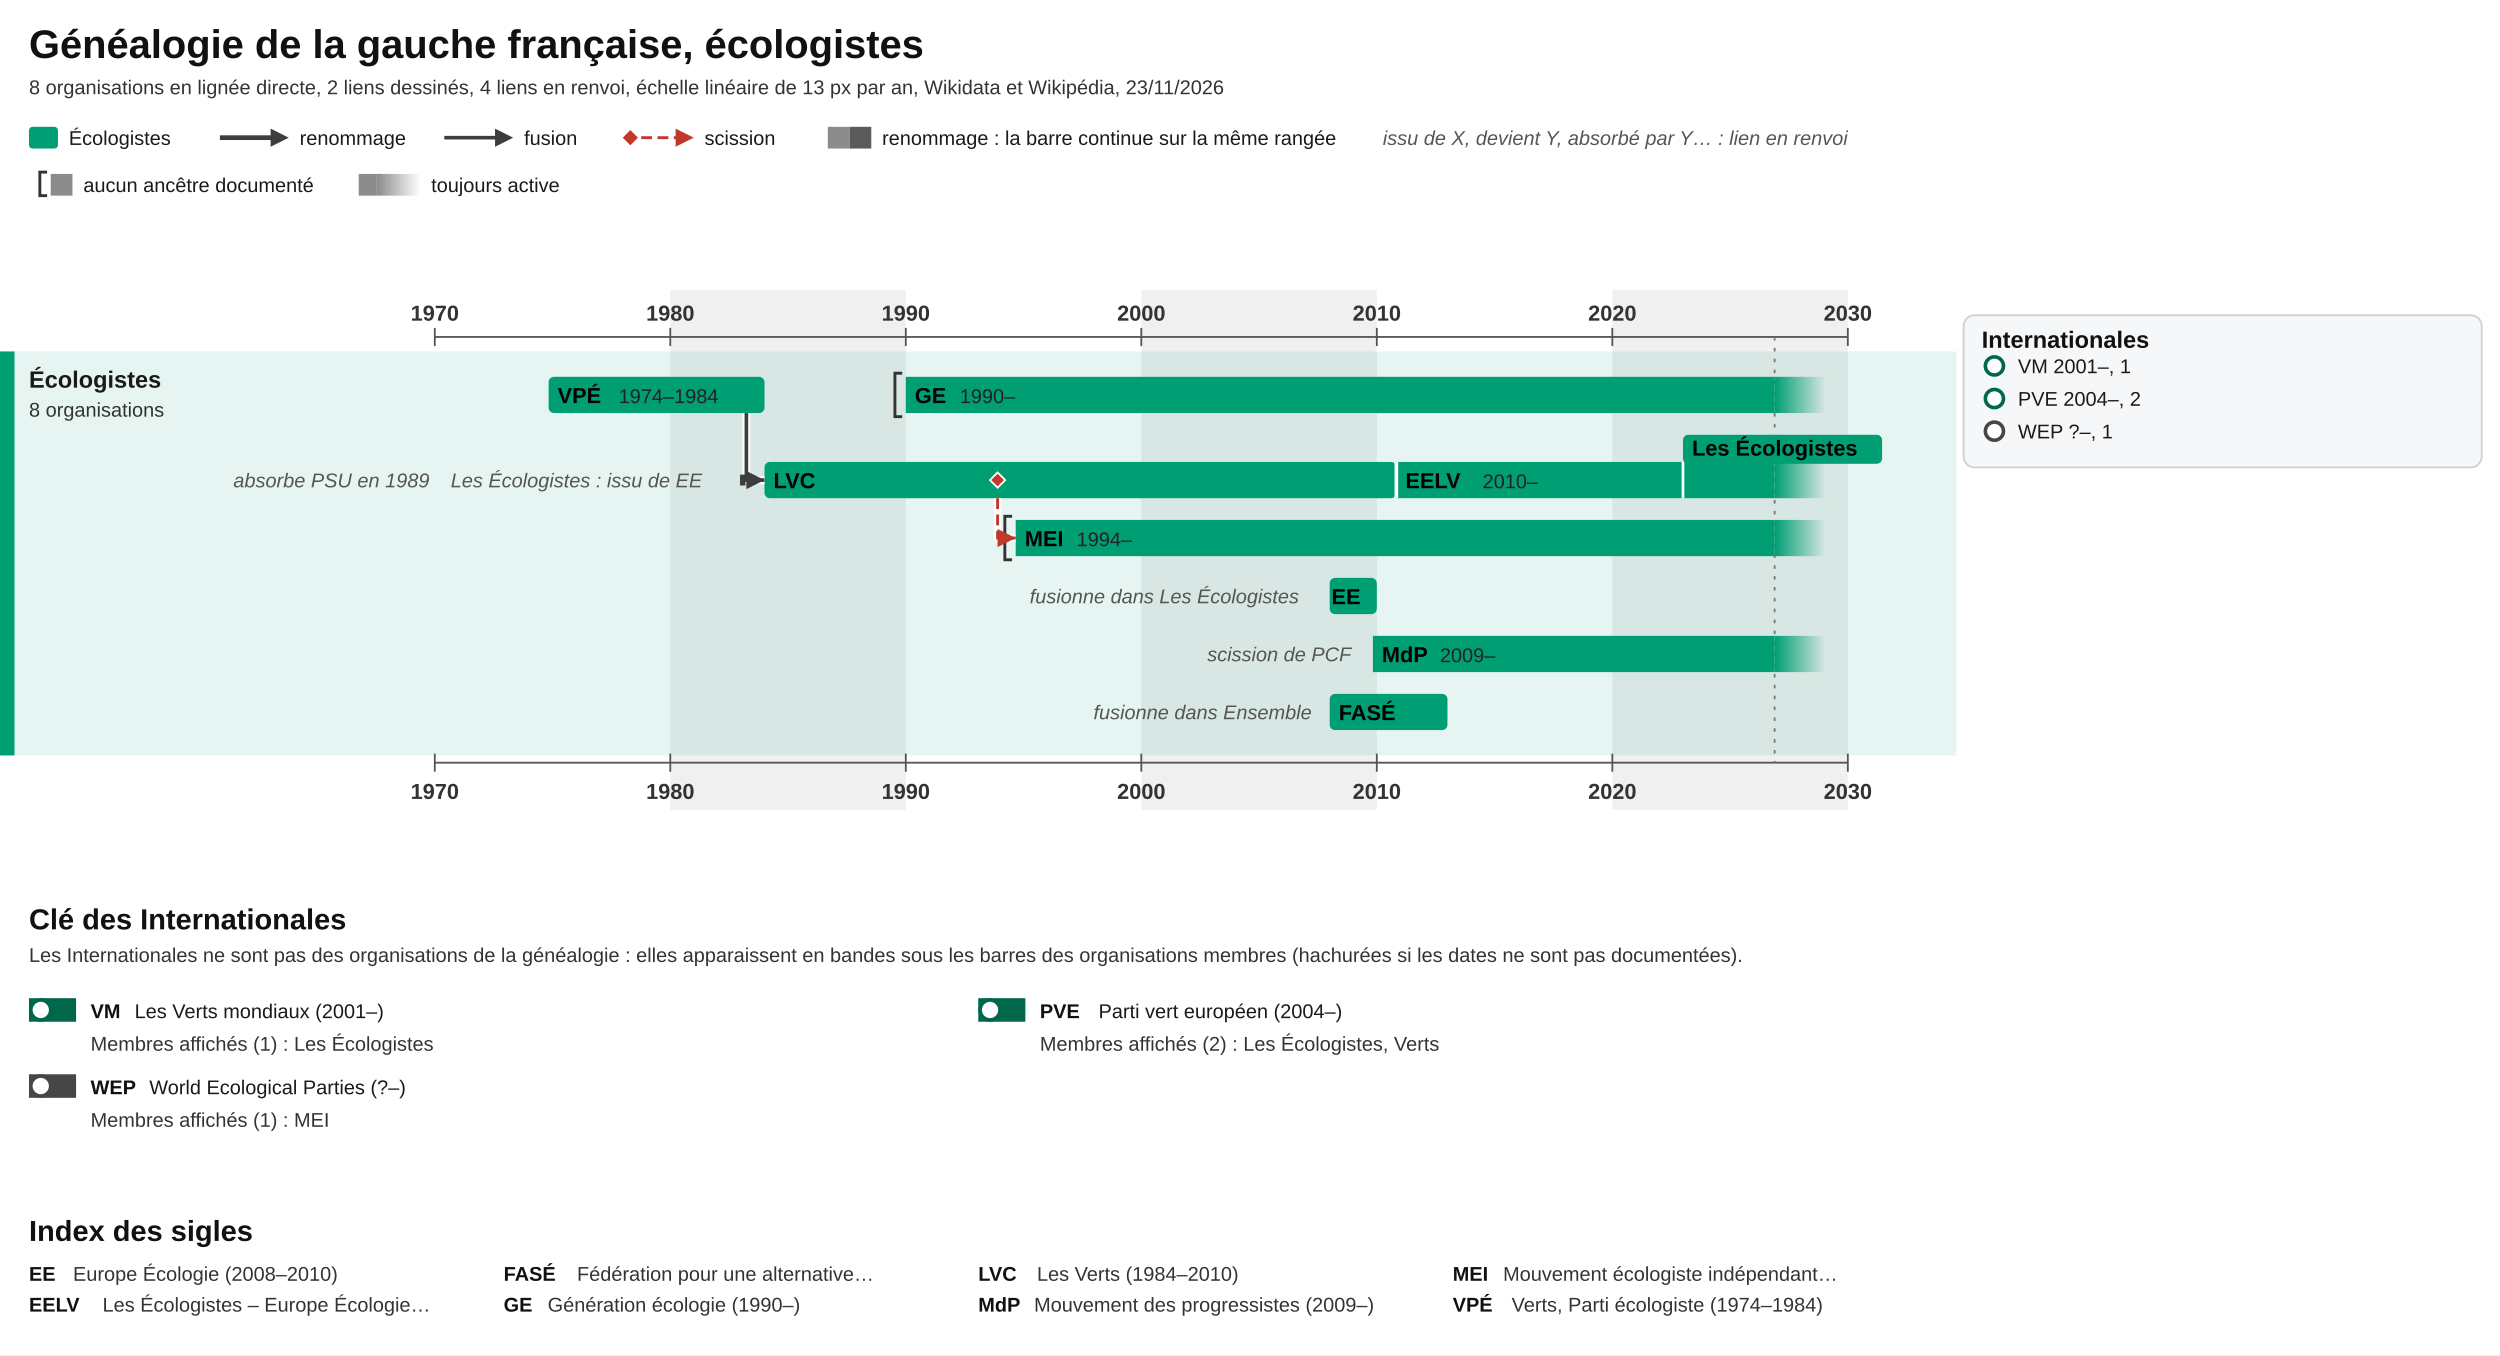
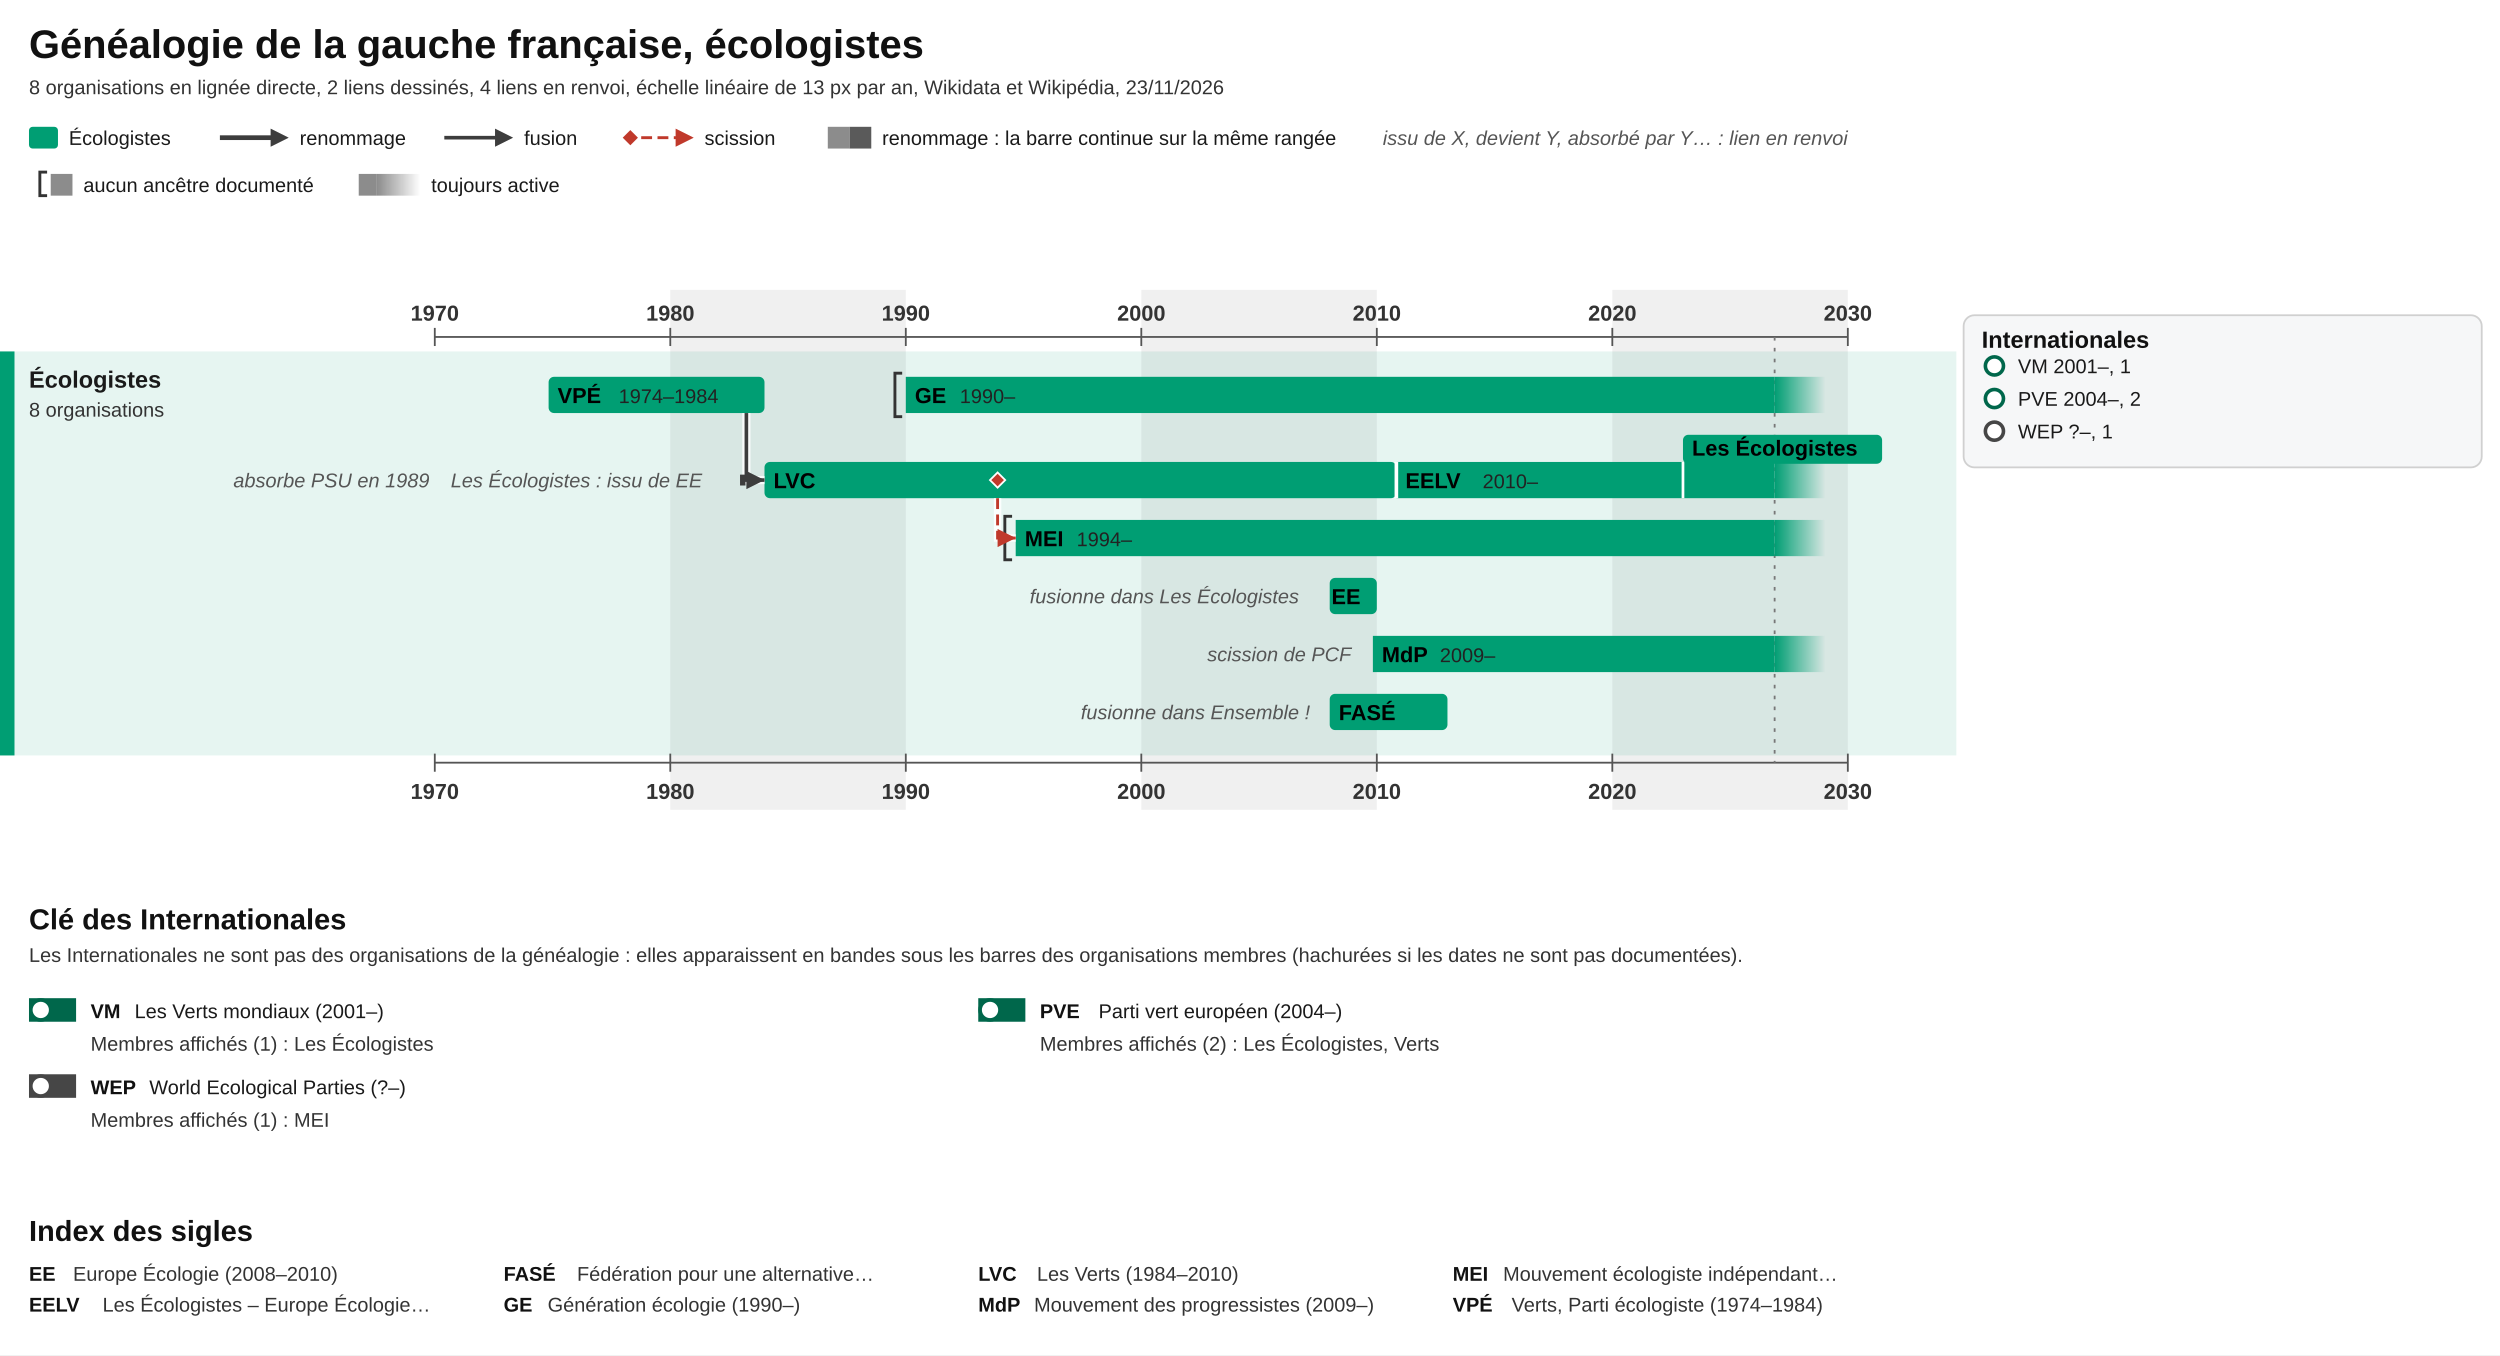
<svg xmlns="http://www.w3.org/2000/svg" id="arbre" width="1380" height="748" viewBox="0 0 1380 748" data-x0="240" data-t0="1970" data-ppa="13.0" data-aujourdhui="2026.8936" data-min-w="6" data-seuil-annees="40" data-seuil-voies="2" data-seuil-rangs="6" data-cassure="" data-cassure-px="44" data-degrade="28" data-n-barres="8" data-vue-famille="oui" font-family="Arial, Helvetica, sans-serif">
  <defs>
    <linearGradient id="g-009E73">
      <stop offset="0" stop-color="#009E73" />
      <stop offset="1" stop-color="#009E73" stop-opacity="0" />
    </linearGradient>
    <linearGradient id="g-8C8C8C">
      <stop offset="0" stop-color="#8C8C8C" />
      <stop offset="1" stop-color="#8C8C8C" stop-opacity="0" />
    </linearGradient>
    <pattern id="h-332288" width="6" height="6" patternUnits="userSpaceOnUse" patternTransform="rotate(45)">
      <rect width="6" height="6" fill="#FFFFFF" />
      <rect width="3" height="6" fill="#332288" />
    </pattern>
  </defs>
  <rect width="1380" height="748" fill="#FFFFFF" />
  <g class="voie" data-voie="0" data-cle="écologistes">
    <rect class="fond-voie" x="0" y="194.0" width="1079.9" height="223.0" fill="#E6F5F1" />
    <rect class="bord-voie" x="0" y="194.0" width="8" height="223.0" fill="#009E73" />
    <text x="16.0" y="214.0" font-size="13" font-family="Arial, Helvetica, sans-serif" font-weight="bold" fill="#1A1A1A" text-anchor="start" class="voie-t">Écologistes</text>
    <text x="16.0" y="230.0" font-size="11" font-family="Arial, Helvetica, sans-serif" fill="#333333" text-anchor="start" class="voie-t">8 organisations</text>
  </g>
  <rect class="bande-decennie" x="370.0" y="160.0" width="130.0" height="287.0" fill="#000000" fill-opacity="0.06" />
  <rect class="bande-decennie" x="630.0" y="160.0" width="130.0" height="287.0" fill="#000000" fill-opacity="0.06" />
  <rect class="bande-decennie" x="890.0" y="160.0" width="130.0" height="287.0" fill="#000000" fill-opacity="0.06" />
  <g class="axe-haut">
    <line x1="240.0" x2="1020.0" y1="186.0" y2="186.0" stroke="#555555" />
    <line x1="240.0" x2="240.0" y1="181.0" y2="191.0" stroke="#555555" />
    <text x="240.0" y="177.0" font-size="12" font-family="Arial, Helvetica, sans-serif" font-weight="bold" fill="#333333" text-anchor="middle" class="axe-t">1970</text>
    <line x1="370.0" x2="370.0" y1="181.0" y2="191.0" stroke="#555555" />
    <text x="370.0" y="177.0" font-size="12" font-family="Arial, Helvetica, sans-serif" font-weight="bold" fill="#333333" text-anchor="middle" class="axe-t">1980</text>
    <line x1="500.0" x2="500.0" y1="181.0" y2="191.0" stroke="#555555" />
    <text x="500.0" y="177.0" font-size="12" font-family="Arial, Helvetica, sans-serif" font-weight="bold" fill="#333333" text-anchor="middle" class="axe-t">1990</text>
    <line x1="630.0" x2="630.0" y1="181.0" y2="191.0" stroke="#555555" />
    <text x="630.0" y="177.0" font-size="12" font-family="Arial, Helvetica, sans-serif" font-weight="bold" fill="#333333" text-anchor="middle" class="axe-t">2000</text>
    <line x1="760.0" x2="760.0" y1="181.0" y2="191.0" stroke="#555555" />
    <text x="760.0" y="177.0" font-size="12" font-family="Arial, Helvetica, sans-serif" font-weight="bold" fill="#333333" text-anchor="middle" class="axe-t">2010</text>
    <line x1="890.0" x2="890.0" y1="181.0" y2="191.0" stroke="#555555" />
    <text x="890.0" y="177.0" font-size="12" font-family="Arial, Helvetica, sans-serif" font-weight="bold" fill="#333333" text-anchor="middle" class="axe-t">2020</text>
    <line x1="1020.0" x2="1020.0" y1="181.0" y2="191.0" stroke="#555555" />
    <text x="1020.0" y="177.0" font-size="12" font-family="Arial, Helvetica, sans-serif" font-weight="bold" fill="#333333" text-anchor="middle" class="axe-t">2030</text>
  </g>
  <g class="axe-bas">
    <line x1="240.0" x2="1020.0" y1="421.0" y2="421.0" stroke="#555555" />
    <line x1="240.0" x2="240.0" y1="416.0" y2="426.0" stroke="#555555" />
    <text x="240.0" y="441.0" font-size="12" font-family="Arial, Helvetica, sans-serif" font-weight="bold" fill="#333333" text-anchor="middle" class="axe-t">1970</text>
    <line x1="370.0" x2="370.0" y1="416.0" y2="426.0" stroke="#555555" />
    <text x="370.0" y="441.0" font-size="12" font-family="Arial, Helvetica, sans-serif" font-weight="bold" fill="#333333" text-anchor="middle" class="axe-t">1980</text>
    <line x1="500.0" x2="500.0" y1="416.0" y2="426.0" stroke="#555555" />
    <text x="500.0" y="441.0" font-size="12" font-family="Arial, Helvetica, sans-serif" font-weight="bold" fill="#333333" text-anchor="middle" class="axe-t">1990</text>
    <line x1="630.0" x2="630.0" y1="416.0" y2="426.0" stroke="#555555" />
    <text x="630.0" y="441.0" font-size="12" font-family="Arial, Helvetica, sans-serif" font-weight="bold" fill="#333333" text-anchor="middle" class="axe-t">2000</text>
    <line x1="760.0" x2="760.0" y1="416.0" y2="426.0" stroke="#555555" />
    <text x="760.0" y="441.0" font-size="12" font-family="Arial, Helvetica, sans-serif" font-weight="bold" fill="#333333" text-anchor="middle" class="axe-t">2010</text>
    <line x1="890.0" x2="890.0" y1="416.0" y2="426.0" stroke="#555555" />
    <text x="890.0" y="441.0" font-size="12" font-family="Arial, Helvetica, sans-serif" font-weight="bold" fill="#333333" text-anchor="middle" class="axe-t">2020</text>
    <line x1="1020.0" x2="1020.0" y1="416.0" y2="426.0" stroke="#555555" />
    <text x="1020.0" y="441.0" font-size="12" font-family="Arial, Helvetica, sans-serif" font-weight="bold" fill="#333333" text-anchor="middle" class="axe-t">2030</text>
  </g>
  <line x1="979.6" x2="979.6" y1="186.0" y2="421.0" stroke="#777777" stroke-dasharray="2 4" />
  <g class="contenu-voie" data-voie="0">
    <g class="org" data-id="Q60847228" data-intl="" data-recherche="vpe verts, parti ecologiste">
      <rect class="barre" data-id="Q60847228" data-debut="1974.8333" data-fin="1984.0000" data-statut="fin_connue" data-majeure="" x="302.83" y="208.00" width="119.17" height="20" rx="3" fill="#009E73" />
    </g>
    <g class="org" data-id="Q1153753" data-intl="" data-recherche="ge generation ecologie">
      <rect class="barre" data-id="Q1153753" data-debut="1990.0000" data-fin="actif" data-statut="actif_valide" data-majeure="oui" x="500.00" y="208.00" width="479.62" height="20" rx="0" fill="#009E73" />
      <path class="sans-ancetre" d="M498.00 206.00 H494.00 V230.00 H498.00" stroke="#333333" stroke-width="1.6" fill="none" />
      <rect class="fin-ouverte" x="979.62" y="208.00" width="28.00" height="20" fill="url(#g-009E73)" />
    </g>
    <g class="org" data-id="Q743390" data-intl="Q950179" data-recherche="verts les verts">
      <rect class="barre" data-id="Q743390" data-debut="1984.0000" data-fin="2010.8333" data-statut="fin_connue" data-majeure="oui" x="422.00" y="255.00" width="348.83" height="20" rx="3" fill="#009E73" />
    </g>
    <g class="org" data-id="Q613786" data-intl="Q384069 Q950179" data-recherche="les ecologistes les ecologistes – europe ecologie les verts">
      <rect class="barre" data-id="Q613786" data-debut="2010.8333" data-fin="actif" data-statut="actif_valide" data-majeure="oui" x="770.83" y="255.00" width="208.78" height="20" rx="0" fill="#009E73" />
      <rect class="fin-ouverte" x="979.62" y="255.00" width="28.00" height="20" fill="url(#g-009E73)" />
    </g>
    <g class="org" data-id="Q1156061" data-intl="Q2593657" data-recherche="mei mouvement ecologiste independant">
      <rect class="barre" data-id="Q1156061" data-debut="1994.6667" data-fin="actif" data-statut="actif_valide" data-majeure="oui" x="560.67" y="287.00" width="418.95" height="20" rx="0" fill="#009E73" />
      <path class="sans-ancetre" d="M558.67 285.00 H554.67 V309.00 H558.67" stroke="#333333" stroke-width="1.6" fill="none" />
      <rect class="fin-ouverte" x="979.62" y="287.00" width="28.00" height="20" fill="url(#g-009E73)" />
    </g>
    <g class="org" data-id="Q557045" data-intl="" data-recherche="ee europe ecologie">
      <rect class="barre" data-id="Q557045" data-debut="2008.0000" data-fin="2010.0000" data-statut="fin_connue" data-majeure="" x="734.00" y="319.00" width="26.00" height="20" rx="3" fill="#009E73" />
    </g>
    <g class="org" data-id="Q3326849" data-intl="" data-recherche="mdp mouvement des progressistes">
      <rect class="barre" data-id="Q3326849" data-debut="2009.8333" data-fin="actif" data-statut="actif_valide" data-majeure="oui" x="757.83" y="351.00" width="221.78" height="20" rx="0" fill="#009E73" />
      <rect class="fin-ouverte" x="979.62" y="351.00" width="28.00" height="20" fill="url(#g-009E73)" />
    </g>
    <g class="org" data-id="Q3092109" data-intl="" data-recherche="fase federation pour une alternative sociale et ecologique">
      <rect class="barre" data-id="Q3092109" data-debut="2008.0000" data-fin="2013.0000" data-statut="fin_connue" data-majeure="" x="734.00" y="383.00" width="65.00" height="20" rx="3" fill="#009E73" />
    </g>
  </g>
  <g class="liens">
    <g class="lien" data-a="Q60847228" data-b="Q743390" data-rel="fusion" data-annees="0.77" data-voies="0" data-rangs="1" data-majeur="" data-suite="" data-va="0" data-vb="0" data-tolere="">
      <path class="halo geo" d="M412.00 228.00 L412.00 265.00 L422.00 265.00" data-geo="[[412.0, 228.0, 0], [412.0, 265.0, 0], [422.0, 265.0, 0]]" fill="none" stroke="#FFFFFF" stroke-width="4.5" stroke-opacity="0.85" />
      <path class="trait geo" d="M412.00 228.00 L412.00 265.00 L422.00 265.00" data-geo="[[412.0, 228.0, 0], [412.0, 265.0, 0], [422.0, 265.0, 0]]" fill="none" stroke="#3D3D3D" stroke-width="2.0" />
      <polygon class="fleche geo" data-geo="[[422.0, 265.0, 0], [412.0, 260.0, 0], [412.0, 270.0, 0]]" points="422.00,265.00 412.00,260.00 412.00,270.00" fill="#3D3D3D" />
    </g>
    <g class="lien" data-a="Q743390" data-b="Q1156061" data-rel="scission" data-annees="0.77" data-voies="0" data-rangs="1" data-majeur="" data-suite="" data-va="0" data-vb="0" data-tolere="">
      <path class="halo geo" d="M550.67 275.00 L550.67 297.00 L560.67 297.00" data-geo="[[550.67, 275.0, 0], [550.67, 297.0, 0], [560.67, 297.0, 0]]" fill="none" stroke="#FFFFFF" stroke-width="4.1" stroke-opacity="0.85" />
      <path class="trait geo" d="M550.67 275.00 L550.67 297.00 L560.67 297.00" data-geo="[[550.67, 275.0, 0], [550.67, 297.0, 0], [560.67, 297.0, 0]]" fill="none" stroke="#C0392B" stroke-width="1.6" stroke-dasharray="6 3" />
      <polygon class="fleche geo" data-geo="[[560.67, 297.0, 0], [550.67, 292.0, 0], [550.67, 302.0, 0]]" points="560.67,297.00 550.67,292.00 550.67,302.00" fill="#C0392B" />
      <polygon class="marque-scission geo" points="550.67,260.80 554.87,265.00 550.67,269.20 546.47,265.00" fill="#C0392B" stroke="#FFFFFF" stroke-width="1" data-geo="[[550.67,260.80,0],[554.87,265.00,0],[550.67,269.20,0],[546.47,265.00,0]]" data-voie="0" />
    </g>
    <g class="marque-fusion" data-b="Q743390">
      <path class="geo" data-geo="[[410.0, 262.0, 0], [410.0, 268.0, 0]]" d="M410.00 262.00 L410.00 268.00" stroke="#3D3D3D" stroke-width="3" />
    </g>
  </g>
  <g class="contenu-voie" data-voie="0">
    <g class="org org-haut" data-id="Q60847228" data-intl="" data-recherche="vpe verts, parti ecologiste">
      <rect class="tag" data-id="Q60847228" data-dedans="oui" data-onglet="" x="302.83" y="208.00" width="119.17" height="20" fill="none" data-bbox="302.83,208.00,119.17,20" />
      <text x="307.8" y="222.5" font-size="12" font-family="Arial, Helvetica, sans-serif" font-weight="bold" fill="#000000" text-anchor="start" class="tag-t" data-org="Q60847228" data-bbox="307.83,211.50,28.64,13">VPÉ</text>
      <text x="341.5" y="222.5" font-size="11" font-family="Arial, Helvetica, sans-serif" fill="#222222" text-anchor="start" class="tag-t" data-org="Q60847228" data-bbox="341.47,212.50,59.20,12">1974–1984</text>
    </g>
    <g class="org org-haut" data-id="Q1153753" data-intl="" data-recherche="ge generation ecologie">
      <rect class="tag" data-id="Q1153753" data-dedans="oui" data-onglet="" x="500.00" y="208.00" width="479.62" height="20" fill="none" data-bbox="500.00,208.00,479.62,20" />
      <text x="505.0" y="222.5" font-size="12" font-family="Arial, Helvetica, sans-serif" font-weight="bold" fill="#000000" text-anchor="start" class="tag-t" data-org="Q1153753" data-bbox="505.00,211.50,19.76,13">GE</text>
      <text x="529.8" y="222.5" font-size="11" font-family="Arial, Helvetica, sans-serif" fill="#222222" text-anchor="start" class="tag-t" data-org="Q1153753" data-bbox="529.76,212.50,33.68,12">1990–</text>
    </g>
    <g class="org org-haut" data-id="Q743390" data-intl="Q950179" data-recherche="verts les verts">
      <rect class="tag" data-id="Q743390" data-dedans="oui" data-onglet="" x="422.00" y="255.00" width="348.83" height="20" fill="none" data-bbox="422.00,255.00,348.83,20" />
      <text x="427.0" y="269.5" font-size="12" font-family="Arial, Helvetica, sans-serif" font-weight="bold" fill="#000000" text-anchor="start" class="tag-t" data-org="Q743390" data-bbox="427.00,258.50,28.64,13">LVC</text>
      <text x="128.8" y="269.0" font-size="11" font-family="Arial, Helvetica, sans-serif" font-style="italic" fill="#555555" class="renvoi" data-org="Q743390" data-a="Q862828" data-b="Q743390" data-bbox="128.78,258.00,113.98,13">absorbe PSU en 1989</text>
      <text x="248.8" y="269.0" font-size="11" font-family="Arial, Helvetica, sans-serif" font-style="italic" fill="#555555" class="renvoi" data-org="Q743390" data-a="Q557045" data-b="Q613786" data-bbox="248.76,258.00,154.24,13">Les Écologistes : issu de EE</text>
    </g>
    <g class="org org-haut" data-id="Q613786" data-intl="Q384069 Q950179" data-recherche="les ecologistes les ecologistes – europe ecologie les verts">
      <rect class="tag" data-id="Q613786" data-dedans="oui" data-onglet="" x="770.83" y="255.00" width="208.78" height="20" fill="none" data-bbox="770.83,255.00,208.78,20" />
      <text x="775.8" y="269.5" font-size="12" font-family="Arial, Helvetica, sans-serif" font-weight="bold" fill="#000000" text-anchor="start" class="tag-t" data-org="Q613786" data-bbox="775.83,258.50,37.52,13">EELV</text>
      <text x="818.4" y="269.5" font-size="11" font-family="Arial, Helvetica, sans-serif" fill="#222222" text-anchor="start" class="tag-t" data-org="Q613786" data-bbox="818.35,259.50,33.68,12">2010–</text>
      <line class="nom-trait" x1="929.00" x2="929.00" y1="255.00" y2="275.00" stroke="#FFFFFF" stroke-width="1.5" />
      <rect class="tag-fond onglet nom-onglet" x="929.00" y="240.00" width="109.92" height="16" rx="3" fill="#009E73" data-bbox="929.00,240.00,109.92,15" />
      <text x="934.0" y="251.5" font-size="12" font-family="Arial, Helvetica, sans-serif" font-weight="bold" fill="#000000" text-anchor="start" class="nom-t" data-org="Q613786" data-onglet="oui" data-bbox="934.00,241.00,99.92,13">Les Écologistes</text>
    </g>
    <g class="org org-haut" data-id="Q1156061" data-intl="Q2593657" data-recherche="mei mouvement ecologiste independant">
      <rect class="tag" data-id="Q1156061" data-dedans="oui" data-onglet="" x="560.67" y="287.00" width="418.95" height="20" fill="none" data-bbox="560.67,287.00,418.95,20" />
      <text x="565.7" y="301.5" font-size="12" font-family="Arial, Helvetica, sans-serif" font-weight="bold" fill="#000000" text-anchor="start" class="tag-t" data-org="Q1156061" data-bbox="565.67,290.50,23.60,13">MEI</text>
      <text x="594.3" y="301.5" font-size="11" font-family="Arial, Helvetica, sans-serif" fill="#222222" text-anchor="start" class="tag-t" data-org="Q1156061" data-bbox="594.27,291.50,33.68,12">1994–</text>
    </g>
    <g class="org org-haut" data-id="Q557045" data-intl="" data-recherche="ee europe ecologie">
      <rect class="tag" data-id="Q557045" data-dedans="oui" data-onglet="" x="734.00" y="319.00" width="26.00" height="20" fill="none" data-bbox="734.00,319.00,26.00,20" />
      <text x="735.0" y="333.5" font-size="12" font-family="Arial, Helvetica, sans-serif" font-weight="bold" fill="#000000" text-anchor="start" class="tag-t" data-org="Q557045" data-bbox="735.00,322.50,19.76,13">EE</text>
      <text x="568.4" y="333.0" font-size="11" font-family="Arial, Helvetica, sans-serif" font-style="italic" fill="#555555" class="renvoi" data-org="Q557045" data-a="Q557045" data-b="Q613786" data-bbox="568.40,322.00,162.60,13">fusionne dans Les Écologistes</text>
    </g>
    <g class="org org-haut" data-id="Q3326849" data-intl="" data-recherche="mdp mouvement des progressistes">
      <rect class="tag" data-id="Q3326849" data-dedans="oui" data-onglet="" x="757.83" y="351.00" width="221.78" height="20" fill="none" data-bbox="757.83,351.00,221.78,20" />
      <text x="762.8" y="365.5" font-size="12" font-family="Arial, Helvetica, sans-serif" font-weight="bold" fill="#000000" text-anchor="start" class="tag-t" data-org="Q3326849" data-bbox="762.83,354.50,26.96,13">MdP</text>
      <text x="794.8" y="365.5" font-size="11" font-family="Arial, Helvetica, sans-serif" fill="#222222" text-anchor="start" class="tag-t" data-org="Q3326849" data-bbox="794.79,355.50,33.68,12">2009–</text>
      <text x="666.4" y="365.0" font-size="11" font-family="Arial, Helvetica, sans-serif" font-style="italic" fill="#555555" class="renvoi" data-org="Q3326849" data-a="Q192821" data-b="Q3326849" data-bbox="666.37,354.00,88.46,13">scission de PCF</text>
    </g>
    <g class="org org-haut" data-id="Q3092109" data-intl="" data-recherche="fase federation pour une alternative sociale et ecologique">
      <rect class="tag" data-id="Q3092109" data-dedans="oui" data-onglet="" x="734.00" y="383.00" width="65.00" height="20" fill="none" data-bbox="734.00,383.00,65.00,20" />
      <text x="739.0" y="397.5" font-size="12" font-family="Arial, Helvetica, sans-serif" font-weight="bold" fill="#000000" text-anchor="start" class="tag-t" data-org="Q3092109" data-bbox="739.00,386.50,37.52,13">FASÉ</text>
-       <text x="603.6" y="397.0" font-size="11" font-family="Arial, Helvetica, sans-serif" font-style="italic" fill="#555555" class="renvoi" data-org="Q3092109" data-a="Q3092109" data-b="Q15985232" data-bbox="603.60,386.00,127.40,13">fusionne dans Ensemble</text>
+       <text x="596.6" y="397.0" font-size="11" font-family="Arial, Helvetica, sans-serif" font-style="italic" fill="#555555" class="renvoi" data-org="Q3092109" data-a="Q3092109" data-b="Q15985232" data-bbox="596.56,386.00,134.44,13">fusionne dans Ensemble !</text>
    </g>
    <g class="continuation" data-a="Q743390" data-b="Q613786">
      <line x1="770.8" x2="770.8" y1="255.0" y2="275.0" stroke="#FFFFFF" stroke-width="2" />
    </g>
  </g>
  <g class="cle-compacte">
    <rect x="1083.92" y="174" width="286" height="84" rx="6" fill="#F6F7F8" stroke="#D0D0D0" />
    <text x="1093.9" y="192.0" font-size="13" font-family="Arial, Helvetica, sans-serif" font-weight="bold" fill="#111111" text-anchor="start" class="cle-t">Internationales</text>
    <circle class="medaillon" cx="1100.92" cy="202" r="5" fill="#FFFFFF" stroke="#00674B" stroke-width="2" />
    <text x="1113.9" y="206.0" font-size="11" font-family="Arial, Helvetica, sans-serif" fill="#1A1A1A" text-anchor="start" class="cle-t">VM  2001–, 1</text>
    <circle class="medaillon" cx="1100.92" cy="220" r="5" fill="#FFFFFF" stroke="#00674B" stroke-width="2" />
    <text x="1113.9" y="224.0" font-size="11" font-family="Arial, Helvetica, sans-serif" fill="#1A1A1A" text-anchor="start" class="cle-t">PVE  2004–, 2</text>
    <circle class="medaillon" cx="1100.92" cy="238" r="5" fill="#FFFFFF" stroke="#464646" stroke-width="2" />
    <text x="1113.9" y="242.0" font-size="11" font-family="Arial, Helvetica, sans-serif" fill="#1A1A1A" text-anchor="start" class="cle-t">WEP  ?–, 1</text>
  </g>
  <g class="legende">
    <text x="16.0" y="32.0" font-size="22" font-family="Arial, Helvetica, sans-serif" font-weight="bold" fill="#111111" text-anchor="start" class="legende-t">Généalogie de la gauche française, écologistes</text>
    <text x="16.0" y="52.0" font-size="11" font-family="Arial, Helvetica, sans-serif" fill="#333333" text-anchor="start" class="legende-t">8 organisations en lignée directe, 2 liens dessinés, 4 liens en renvoi, échelle linéaire de 13 px par an, Wikidata et Wikipédia, 23/11/2026</text>
    <rect x="16" y="70" width="16" height="12" rx="2" fill="#009E73" />
    <text x="38.0" y="80.0" font-size="11" font-family="Arial, Helvetica, sans-serif" fill="#1A1A1A" text-anchor="start" class="legende-t">Écologistes</text>
    <path d="M121.38 76 H151.38" stroke="#3D3D3D" stroke-width="2.6" fill="none" />
    <polygon points="159.38,76 149.38,71 149.38,81" fill="#3D3D3D" />
    <text x="165.4" y="80.0" font-size="11" font-family="Arial, Helvetica, sans-serif" fill="#1A1A1A" text-anchor="start" class="legende-t">renommage</text>
    <path d="M245.26 76 H275.26" stroke="#3D3D3D" stroke-width="2.0" fill="none" />
    <polygon points="283.26,76 273.26,71 273.26,81" fill="#3D3D3D" />
    <text x="289.3" y="80.0" font-size="11" font-family="Arial, Helvetica, sans-serif" fill="#1A1A1A" text-anchor="start" class="legende-t">fusion</text>
    <path d="M344.94 76 H374.94" stroke="#C0392B" stroke-width="1.6" stroke-dasharray="6 3" fill="none" />
    <polygon points="382.94,76 372.94,71 372.94,81" fill="#C0392B" />
    <polygon points="347.94,71.8 352.14,76 347.94,80.2 343.74,76" fill="#C0392B" />
    <text x="388.9" y="80.0" font-size="11" font-family="Arial, Helvetica, sans-serif" fill="#1A1A1A" text-anchor="start" class="legende-t">scission</text>
    <rect x="456.94" y="70" width="12" height="12" fill="#8C8C8C" />
    <rect x="468.94" y="70" width="12" height="12" fill="#5A5A5A" />
    <text x="486.9" y="80.0" font-size="11" font-family="Arial, Helvetica, sans-serif" fill="#1A1A1A" text-anchor="start" class="legende-t">renommage : la barre continue sur la même rangée</text>
    <text x="763.3" y="80.0" font-size="11" font-family="Arial, Helvetica, sans-serif" font-style="italic" fill="#555555" text-anchor="start" class="legende-t">issu de X, devient Y, absorbé par Y… : lien en renvoi</text>
    <path d="M26 95 H22 V108 H26" stroke="#333333" stroke-width="1.6" fill="none" />
    <rect x="28" y="96" width="12" height="12" fill="#8C8C8C" />
    <text x="46.0" y="106.0" font-size="11" font-family="Arial, Helvetica, sans-serif" fill="#1A1A1A" text-anchor="start" class="legende-t">aucun ancêtre documenté</text>
    <rect x="198.02" y="96" width="10" height="12" fill="#8C8C8C" />
    <rect x="208.02" y="96" width="24" height="12" fill="url(#g-8C8C8C)" />
    <text x="238.0" y="106.0" font-size="11" font-family="Arial, Helvetica, sans-serif" fill="#1A1A1A" text-anchor="start" class="legende-t">toujours active</text>
  </g>
  <g class="cle-internationales" transform="translate(0,483)">
    <text x="16.0" y="30.0" font-size="16" font-family="Arial, Helvetica, sans-serif" font-weight="bold" fill="#111111" text-anchor="start" class="cle-t">Clé des Internationales</text>
    <text x="16.0" y="48.0" font-size="11" font-family="Arial, Helvetica, sans-serif" fill="#333333" text-anchor="start" class="cle-t">Les Internationales ne sont pas des organisations de la généalogie : elles apparaissent en bandes sous les barres des organisations membres (hachurées si les dates ne sont pas documentées).</text>
    <g class="entree-cle" data-intl="Q384069">
      <rect x="16" y="68" width="26" height="13" fill="#00674B" />
      <circle class="medaillon" cx="22.5" cy="74.5" r="5.5" fill="#FFFFFF" stroke="#00674B" stroke-width="2" />
      <text x="50.0" y="79.0" font-size="11" font-family="Arial, Helvetica, sans-serif" font-weight="bold" fill="#111111" text-anchor="start" class="cle-t">VM</text>
      <text x="74.3" y="79.0" font-size="11" font-family="Arial, Helvetica, sans-serif" fill="#1A1A1A" text-anchor="start" class="cle-t">Les Verts mondiaux (2001–)</text>
      <text x="50.0" y="97.0" font-size="11" font-family="Arial, Helvetica, sans-serif" fill="#333333" text-anchor="start" class="cle-t">Membres affichés (1) : Les Écologistes</text>
    </g>
    <g class="entree-cle" data-intl="Q950179">
      <rect x="540" y="68" width="26" height="13" fill="#00674B" />
      <circle class="medaillon" cx="546.5" cy="74.5" r="5.5" fill="#FFFFFF" stroke="#00674B" stroke-width="2" />
      <text x="574.0" y="79.0" font-size="11" font-family="Arial, Helvetica, sans-serif" font-weight="bold" fill="#111111" text-anchor="start" class="cle-t">PVE</text>
      <text x="606.4" y="79.0" font-size="11" font-family="Arial, Helvetica, sans-serif" fill="#1A1A1A" text-anchor="start" class="cle-t">Parti vert européen (2004–)</text>
      <text x="574.0" y="97.0" font-size="11" font-family="Arial, Helvetica, sans-serif" fill="#333333" text-anchor="start" class="cle-t">Membres affichés (2) : Les Écologistes, Verts</text>
    </g>
    <g class="entree-cle" data-intl="Q2593657">
      <rect x="16" y="110" width="26" height="13" fill="#464646" />
      <circle class="medaillon" cx="22.5" cy="116.5" r="5.5" fill="#FFFFFF" stroke="#464646" stroke-width="2" />
      <text x="50.0" y="121.0" font-size="11" font-family="Arial, Helvetica, sans-serif" font-weight="bold" fill="#111111" text-anchor="start" class="cle-t">WEP</text>
      <text x="82.4" y="121.0" font-size="11" font-family="Arial, Helvetica, sans-serif" fill="#1A1A1A" text-anchor="start" class="cle-t">World Ecological Parties (?–)</text>
      <text x="50.0" y="139.0" font-size="11" font-family="Arial, Helvetica, sans-serif" fill="#333333" text-anchor="start" class="cle-t">Membres affichés (1) : MEI</text>
    </g>
  </g>
  <g class="index-sigles" transform="translate(0,655)">
    <text x="16.0" y="30.0" font-size="16" font-family="Arial, Helvetica, sans-serif" font-weight="bold" fill="#111111" text-anchor="start" class="cle-t">Index des sigles</text>
    <text x="16.0" y="52.0" font-size="11" font-family="Arial, Helvetica, sans-serif" font-weight="bold" fill="#111111" text-anchor="start" class="cle-t">EE</text>
    <text x="40.3" y="52.0" font-size="11" font-family="Arial, Helvetica, sans-serif" fill="#333333" text-anchor="start" class="cle-t">Europe Écologie (2008–2010)</text>
    <text x="16.0" y="69.0" font-size="11" font-family="Arial, Helvetica, sans-serif" font-weight="bold" fill="#111111" text-anchor="start" class="cle-t">EELV</text>
    <text x="56.6" y="69.0" font-size="11" font-family="Arial, Helvetica, sans-serif" fill="#333333" text-anchor="start" class="cle-t">Les Écologistes – Europe Écologie…</text>
    <text x="278.0" y="52.0" font-size="11" font-family="Arial, Helvetica, sans-serif" font-weight="bold" fill="#111111" text-anchor="start" class="cle-t">FASÉ</text>
    <text x="318.5" y="52.0" font-size="11" font-family="Arial, Helvetica, sans-serif" fill="#333333" text-anchor="start" class="cle-t">Fédération pour une alternative…</text>
    <text x="278.0" y="69.0" font-size="11" font-family="Arial, Helvetica, sans-serif" font-weight="bold" fill="#111111" text-anchor="start" class="cle-t">GE</text>
    <text x="302.3" y="69.0" font-size="11" font-family="Arial, Helvetica, sans-serif" fill="#333333" text-anchor="start" class="cle-t">Génération écologie (1990–)</text>
    <text x="540.0" y="52.0" font-size="11" font-family="Arial, Helvetica, sans-serif" font-weight="bold" fill="#111111" text-anchor="start" class="cle-t">LVC</text>
    <text x="572.4" y="52.0" font-size="11" font-family="Arial, Helvetica, sans-serif" fill="#333333" text-anchor="start" class="cle-t">Les Verts (1984–2010)</text>
    <text x="540.0" y="69.0" font-size="11" font-family="Arial, Helvetica, sans-serif" font-weight="bold" fill="#111111" text-anchor="start" class="cle-t">MdP</text>
    <text x="570.8" y="69.0" font-size="11" font-family="Arial, Helvetica, sans-serif" fill="#333333" text-anchor="start" class="cle-t">Mouvement des progressistes (2009–)</text>
    <text x="801.9" y="52.0" font-size="11" font-family="Arial, Helvetica, sans-serif" font-weight="bold" fill="#111111" text-anchor="start" class="cle-t">MEI</text>
    <text x="829.7" y="52.0" font-size="11" font-family="Arial, Helvetica, sans-serif" fill="#333333" text-anchor="start" class="cle-t">Mouvement écologiste indépendant…</text>
    <text x="801.9" y="69.0" font-size="11" font-family="Arial, Helvetica, sans-serif" font-weight="bold" fill="#111111" text-anchor="start" class="cle-t">VPÉ</text>
    <text x="834.4" y="69.0" font-size="11" font-family="Arial, Helvetica, sans-serif" fill="#333333" text-anchor="start" class="cle-t">Verts, Parti écologiste (1974–1984)</text>
  </g>
</svg>
